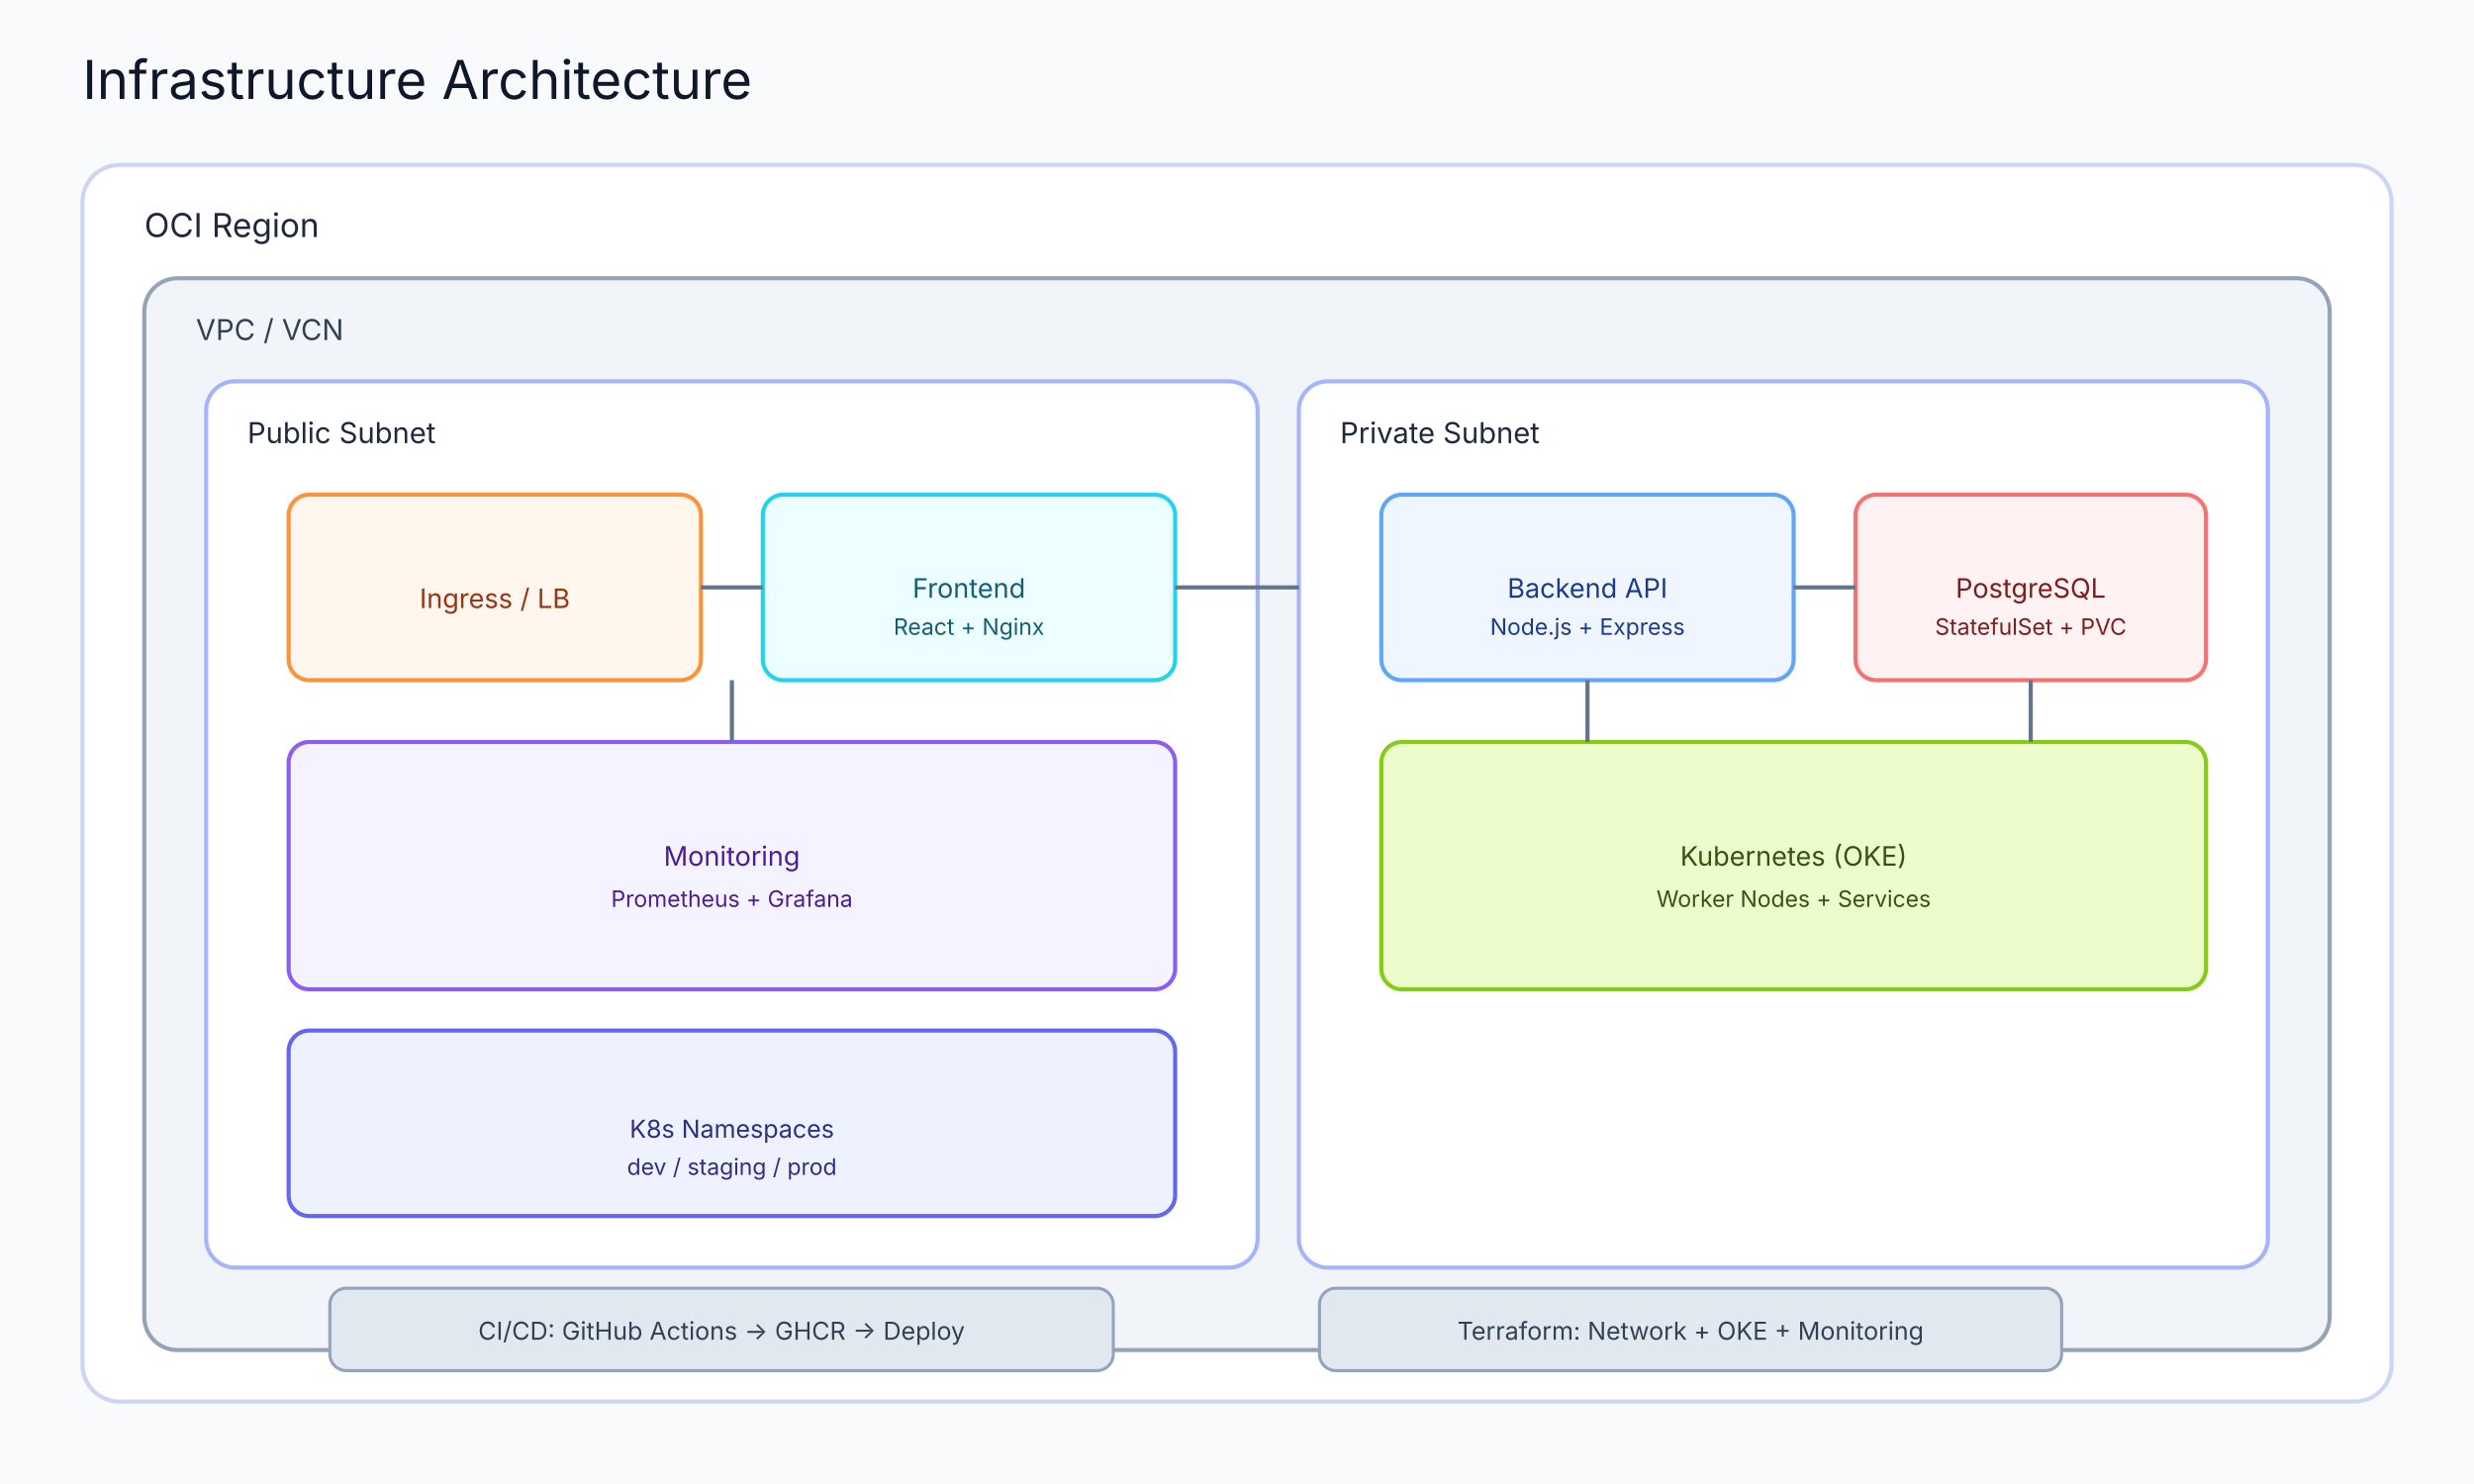
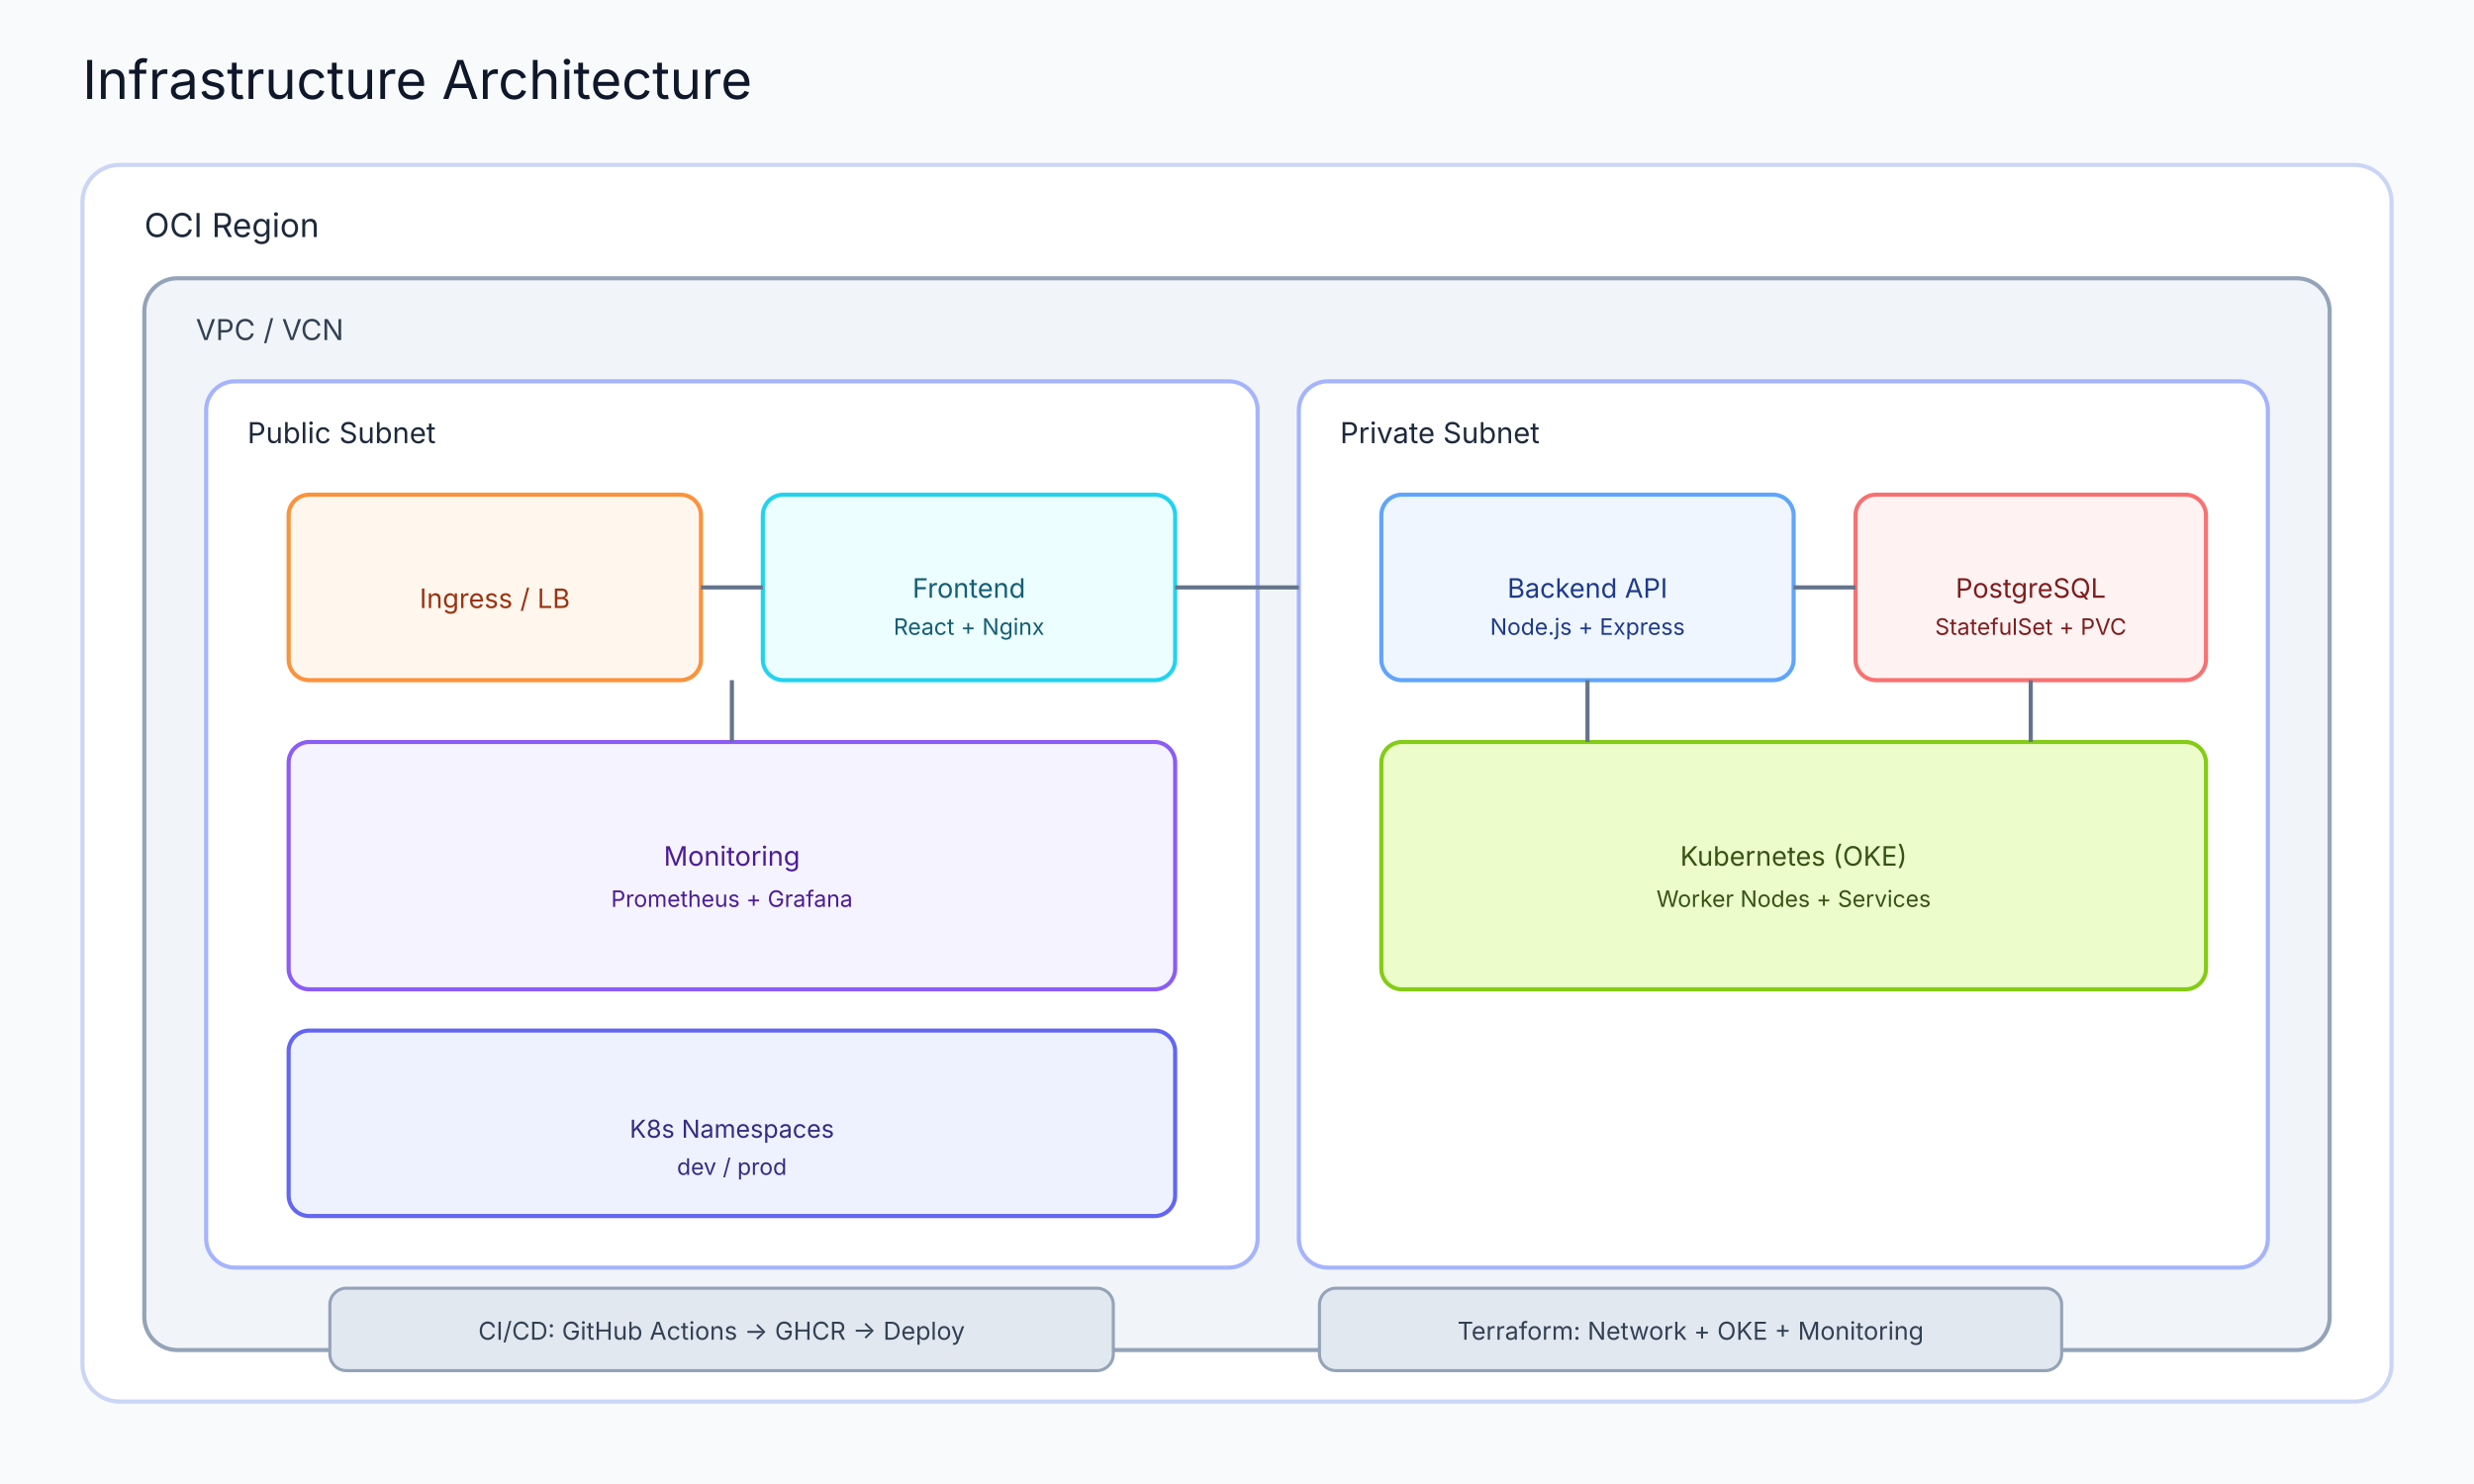
<svg xmlns="http://www.w3.org/2000/svg" width="1200" height="720" viewBox="0 0 1200 720">
  <rect width="1200" height="720" fill="#f8fafc" />
  <text x="40" y="48" fill="#0f172a" font-size="26" font-family="Inter, Arial, sans-serif">Infrastructure Architecture</text>
  <rect x="40" y="80" width="1120" height="600" rx="18" fill="#ffffff" stroke="#cbd5f5" stroke-width="2" />
  <text x="70" y="115" fill="#1e293b" font-size="16" font-family="Inter, Arial, sans-serif">OCI Region</text>
  <rect x="70" y="135" width="1060" height="520" rx="16" fill="#f1f5f9" stroke="#94a3b8" stroke-width="2" />
  <text x="95" y="165" fill="#334155" font-size="14" font-family="Inter, Arial, sans-serif">VPC / VCN</text>
  <rect x="100" y="185" width="510" height="430" rx="14" fill="#ffffff" stroke="#a5b4fc" stroke-width="2" />
  <text x="120" y="215" fill="#1e293b" font-size="14" font-family="Inter, Arial, sans-serif">Public Subnet</text>
  <rect x="140" y="240" width="200" height="90" rx="10" fill="#fff7ed" stroke="#fb923c" stroke-width="2" />
  <text x="240" y="295" fill="#9a3412" font-size="13" text-anchor="middle" font-family="Inter, Arial, sans-serif">Ingress / LB</text>
  <rect x="370" y="240" width="200" height="90" rx="10" fill="#ecfeff" stroke="#22d3ee" stroke-width="2" />
  <text x="470" y="290" fill="#155e75" font-size="13" text-anchor="middle" font-family="Inter, Arial, sans-serif">Frontend</text>
  <text x="470" y="308" fill="#155e75" font-size="11" text-anchor="middle" font-family="Inter, Arial, sans-serif">React + Nginx</text>
  <rect x="140" y="360" width="430" height="120" rx="10" fill="#f5f3ff" stroke="#8b5cf6" stroke-width="2" />
  <text x="355" y="420" fill="#4c1d95" font-size="13" text-anchor="middle" font-family="Inter, Arial, sans-serif">Monitoring</text>
  <text x="355" y="440" fill="#4c1d95" font-size="11" text-anchor="middle" font-family="Inter, Arial, sans-serif">Prometheus + Grafana</text>
  <rect x="140" y="500" width="430" height="90" rx="10" fill="#eef2ff" stroke="#6366f1" stroke-width="2" />
  <text x="355" y="552" fill="#312e81" font-size="12" text-anchor="middle" font-family="Inter, Arial, sans-serif">K8s Namespaces</text>
-   <text x="355" y="570" fill="#312e81" font-size="11" text-anchor="middle" font-family="Inter, Arial, sans-serif">dev / staging / prod</text>
+   <text x="355" y="570" fill="#312e81" font-size="11" text-anchor="middle" font-family="Inter, Arial, sans-serif">dev / prod</text>
  <rect x="630" y="185" width="470" height="430" rx="14" fill="#ffffff" stroke="#a5b4fc" stroke-width="2" />
  <text x="650" y="215" fill="#1e293b" font-size="14" font-family="Inter, Arial, sans-serif">Private Subnet</text>
  <rect x="670" y="240" width="200" height="90" rx="10" fill="#eff6ff" stroke="#60a5fa" stroke-width="2" />
  <text x="770" y="290" fill="#1e3a8a" font-size="13" text-anchor="middle" font-family="Inter, Arial, sans-serif">Backend API</text>
  <text x="770" y="308" fill="#1e3a8a" font-size="11" text-anchor="middle" font-family="Inter, Arial, sans-serif">Node.js + Express</text>
  <rect x="900" y="240" width="170" height="90" rx="10" fill="#fef2f2" stroke="#f87171" stroke-width="2" />
  <text x="985" y="290" fill="#7f1d1d" font-size="13" text-anchor="middle" font-family="Inter, Arial, sans-serif">PostgreSQL</text>
  <text x="985" y="308" fill="#7f1d1d" font-size="11" text-anchor="middle" font-family="Inter, Arial, sans-serif">StatefulSet + PVC</text>
  <rect x="670" y="360" width="400" height="120" rx="10" fill="#ecfccb" stroke="#84cc16" stroke-width="2" />
  <text x="870" y="420" fill="#365314" font-size="13" text-anchor="middle" font-family="Inter, Arial, sans-serif">Kubernetes (OKE)</text>
  <text x="870" y="440" fill="#365314" font-size="11" text-anchor="middle" font-family="Inter, Arial, sans-serif">Worker Nodes + Services</text>
  <rect x="160" y="625" width="380" height="40" rx="8" fill="#e2e8f0" stroke="#94a3b8" stroke-width="1.5" />
  <text x="350" y="650" fill="#334155" font-size="12" text-anchor="middle" font-family="Inter, Arial, sans-serif">CI/CD: GitHub Actions → GHCR → Deploy</text>
  <rect x="640" y="625" width="360" height="40" rx="8" fill="#e2e8f0" stroke="#94a3b8" stroke-width="1.5" />
  <text x="820" y="650" fill="#334155" font-size="12" text-anchor="middle" font-family="Inter, Arial, sans-serif">Terraform: Network + OKE + Monitoring</text>
  <line x1="340" y1="285" x2="370" y2="285" stroke="#64748b" stroke-width="2" />
  <line x1="570" y1="285" x2="630" y2="285" stroke="#64748b" stroke-width="2" />
  <line x1="870" y1="285" x2="900" y2="285" stroke="#64748b" stroke-width="2" />
  <line x1="770" y1="330" x2="770" y2="360" stroke="#64748b" stroke-width="2" />
  <line x1="985" y1="330" x2="985" y2="360" stroke="#64748b" stroke-width="2" />
  <line x1="355" y1="330" x2="355" y2="360" stroke="#64748b" stroke-width="2" />
</svg>
